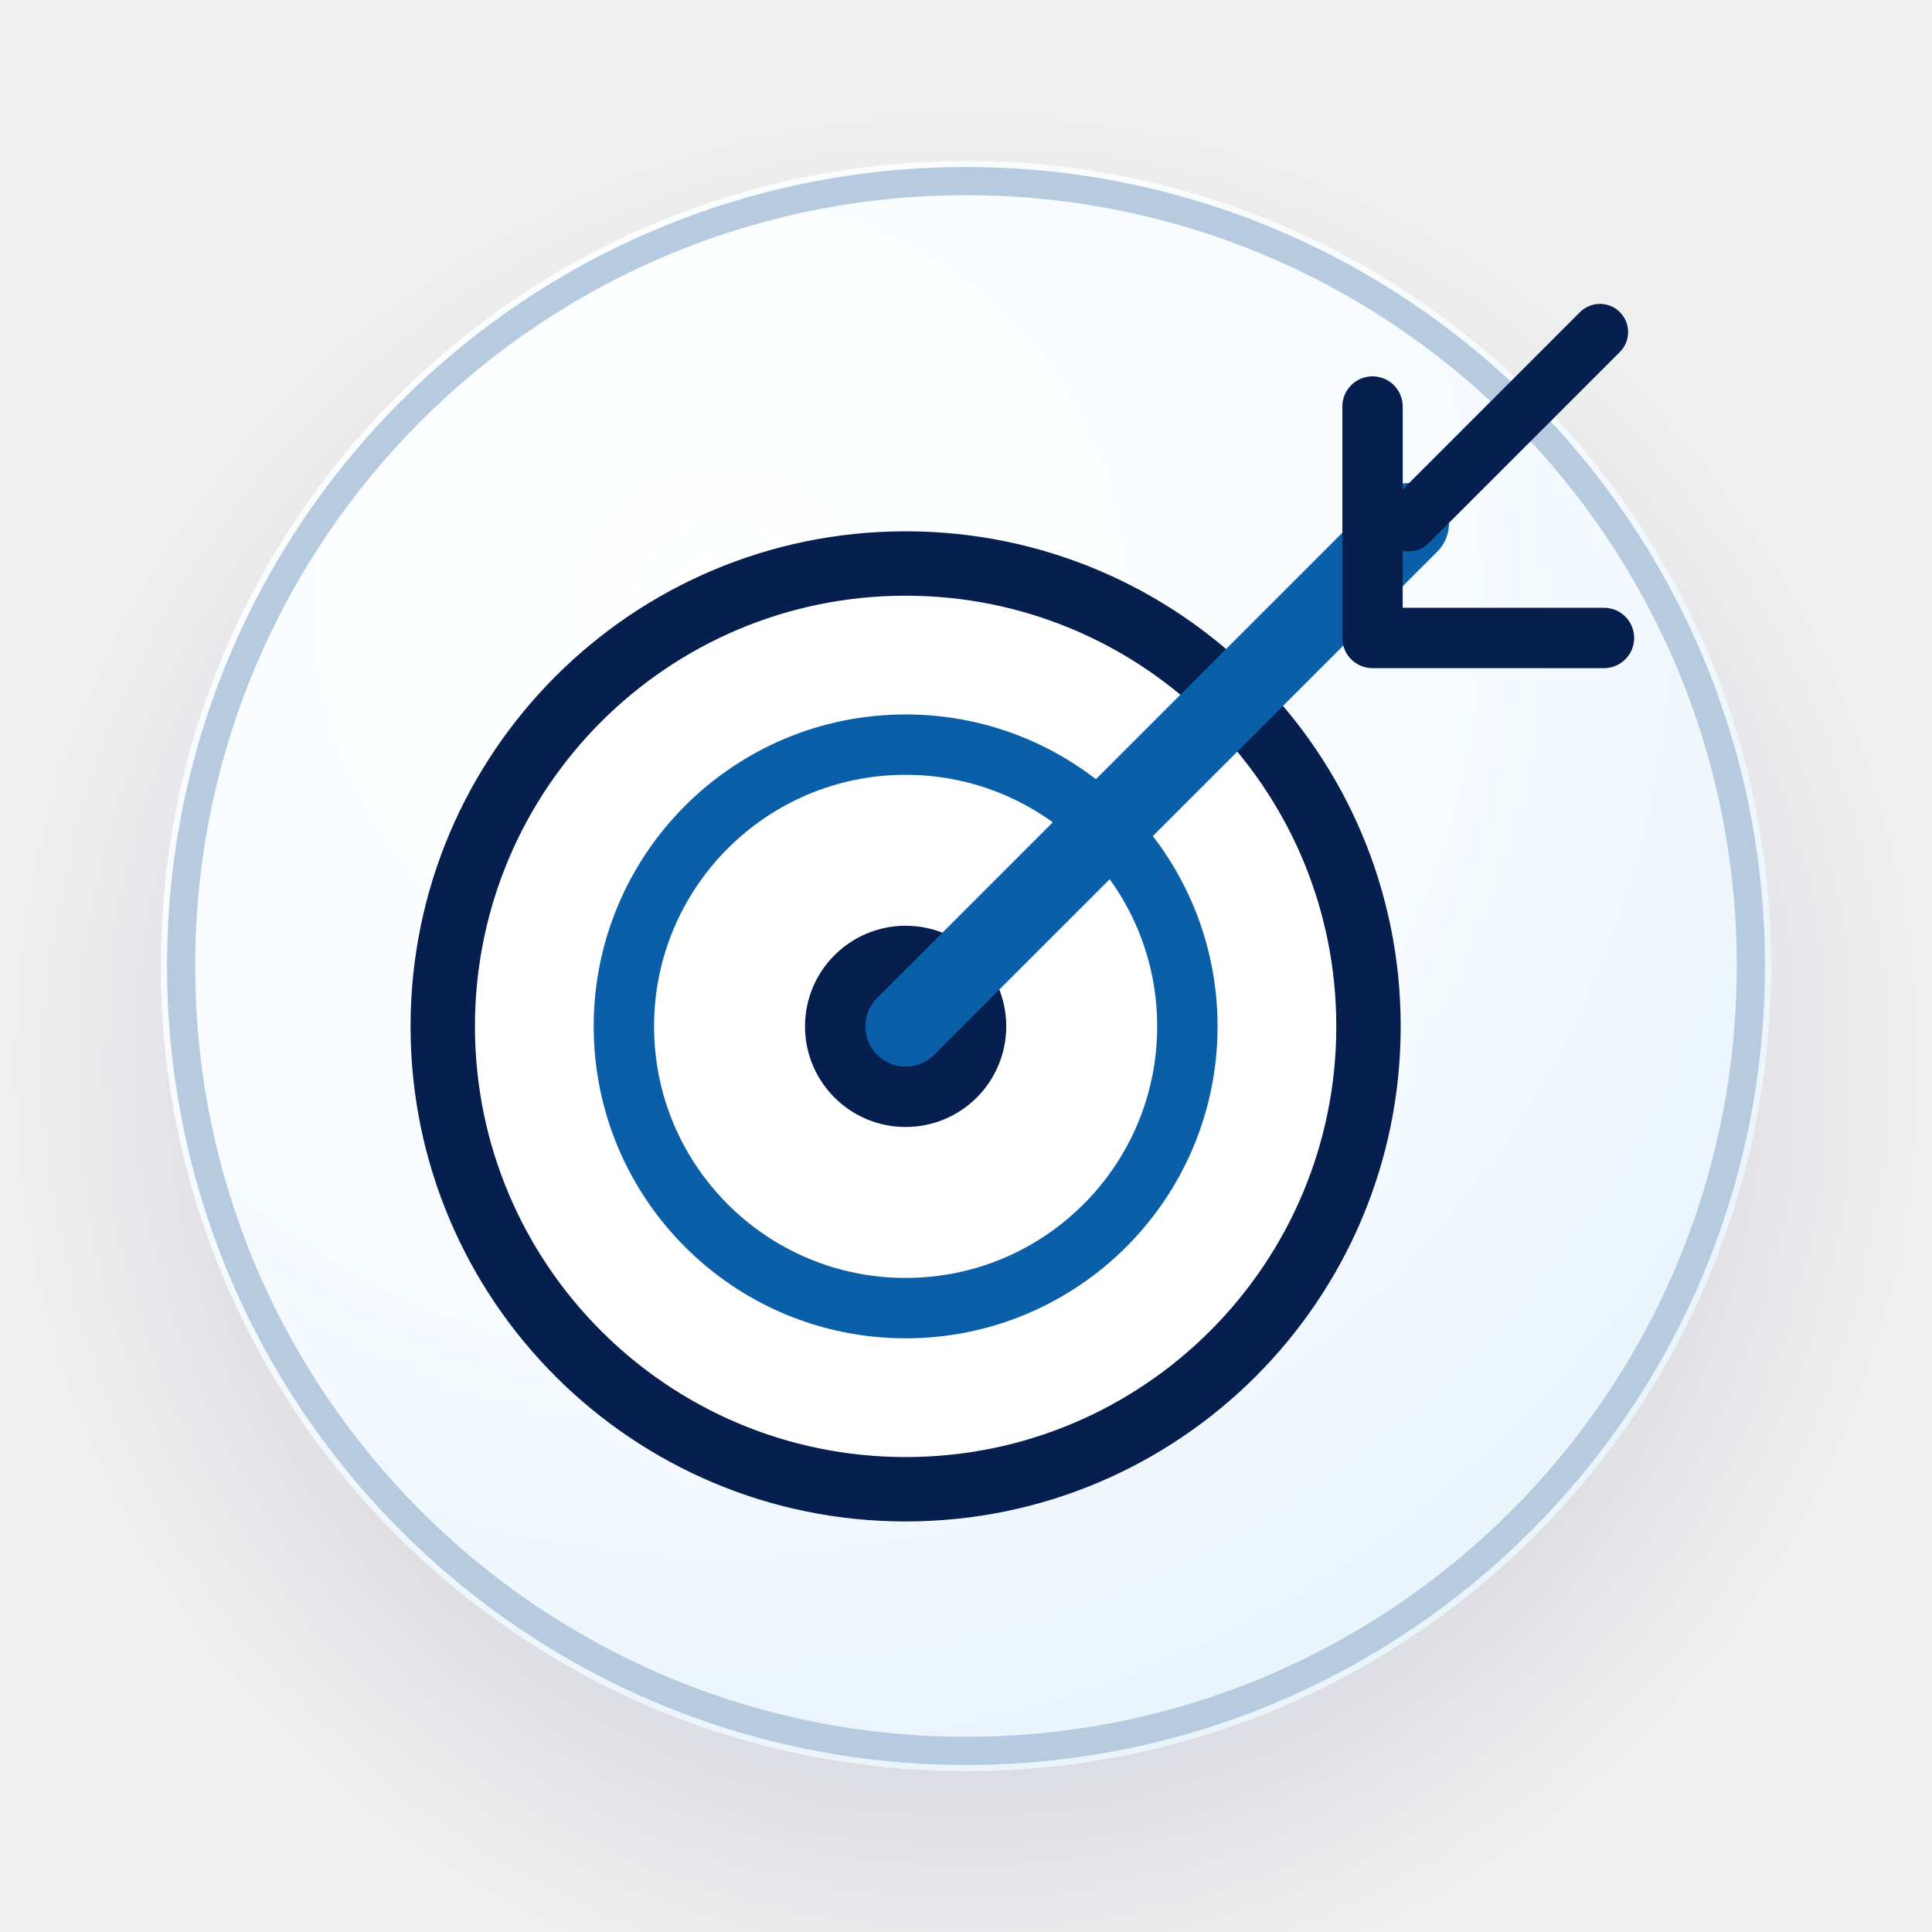
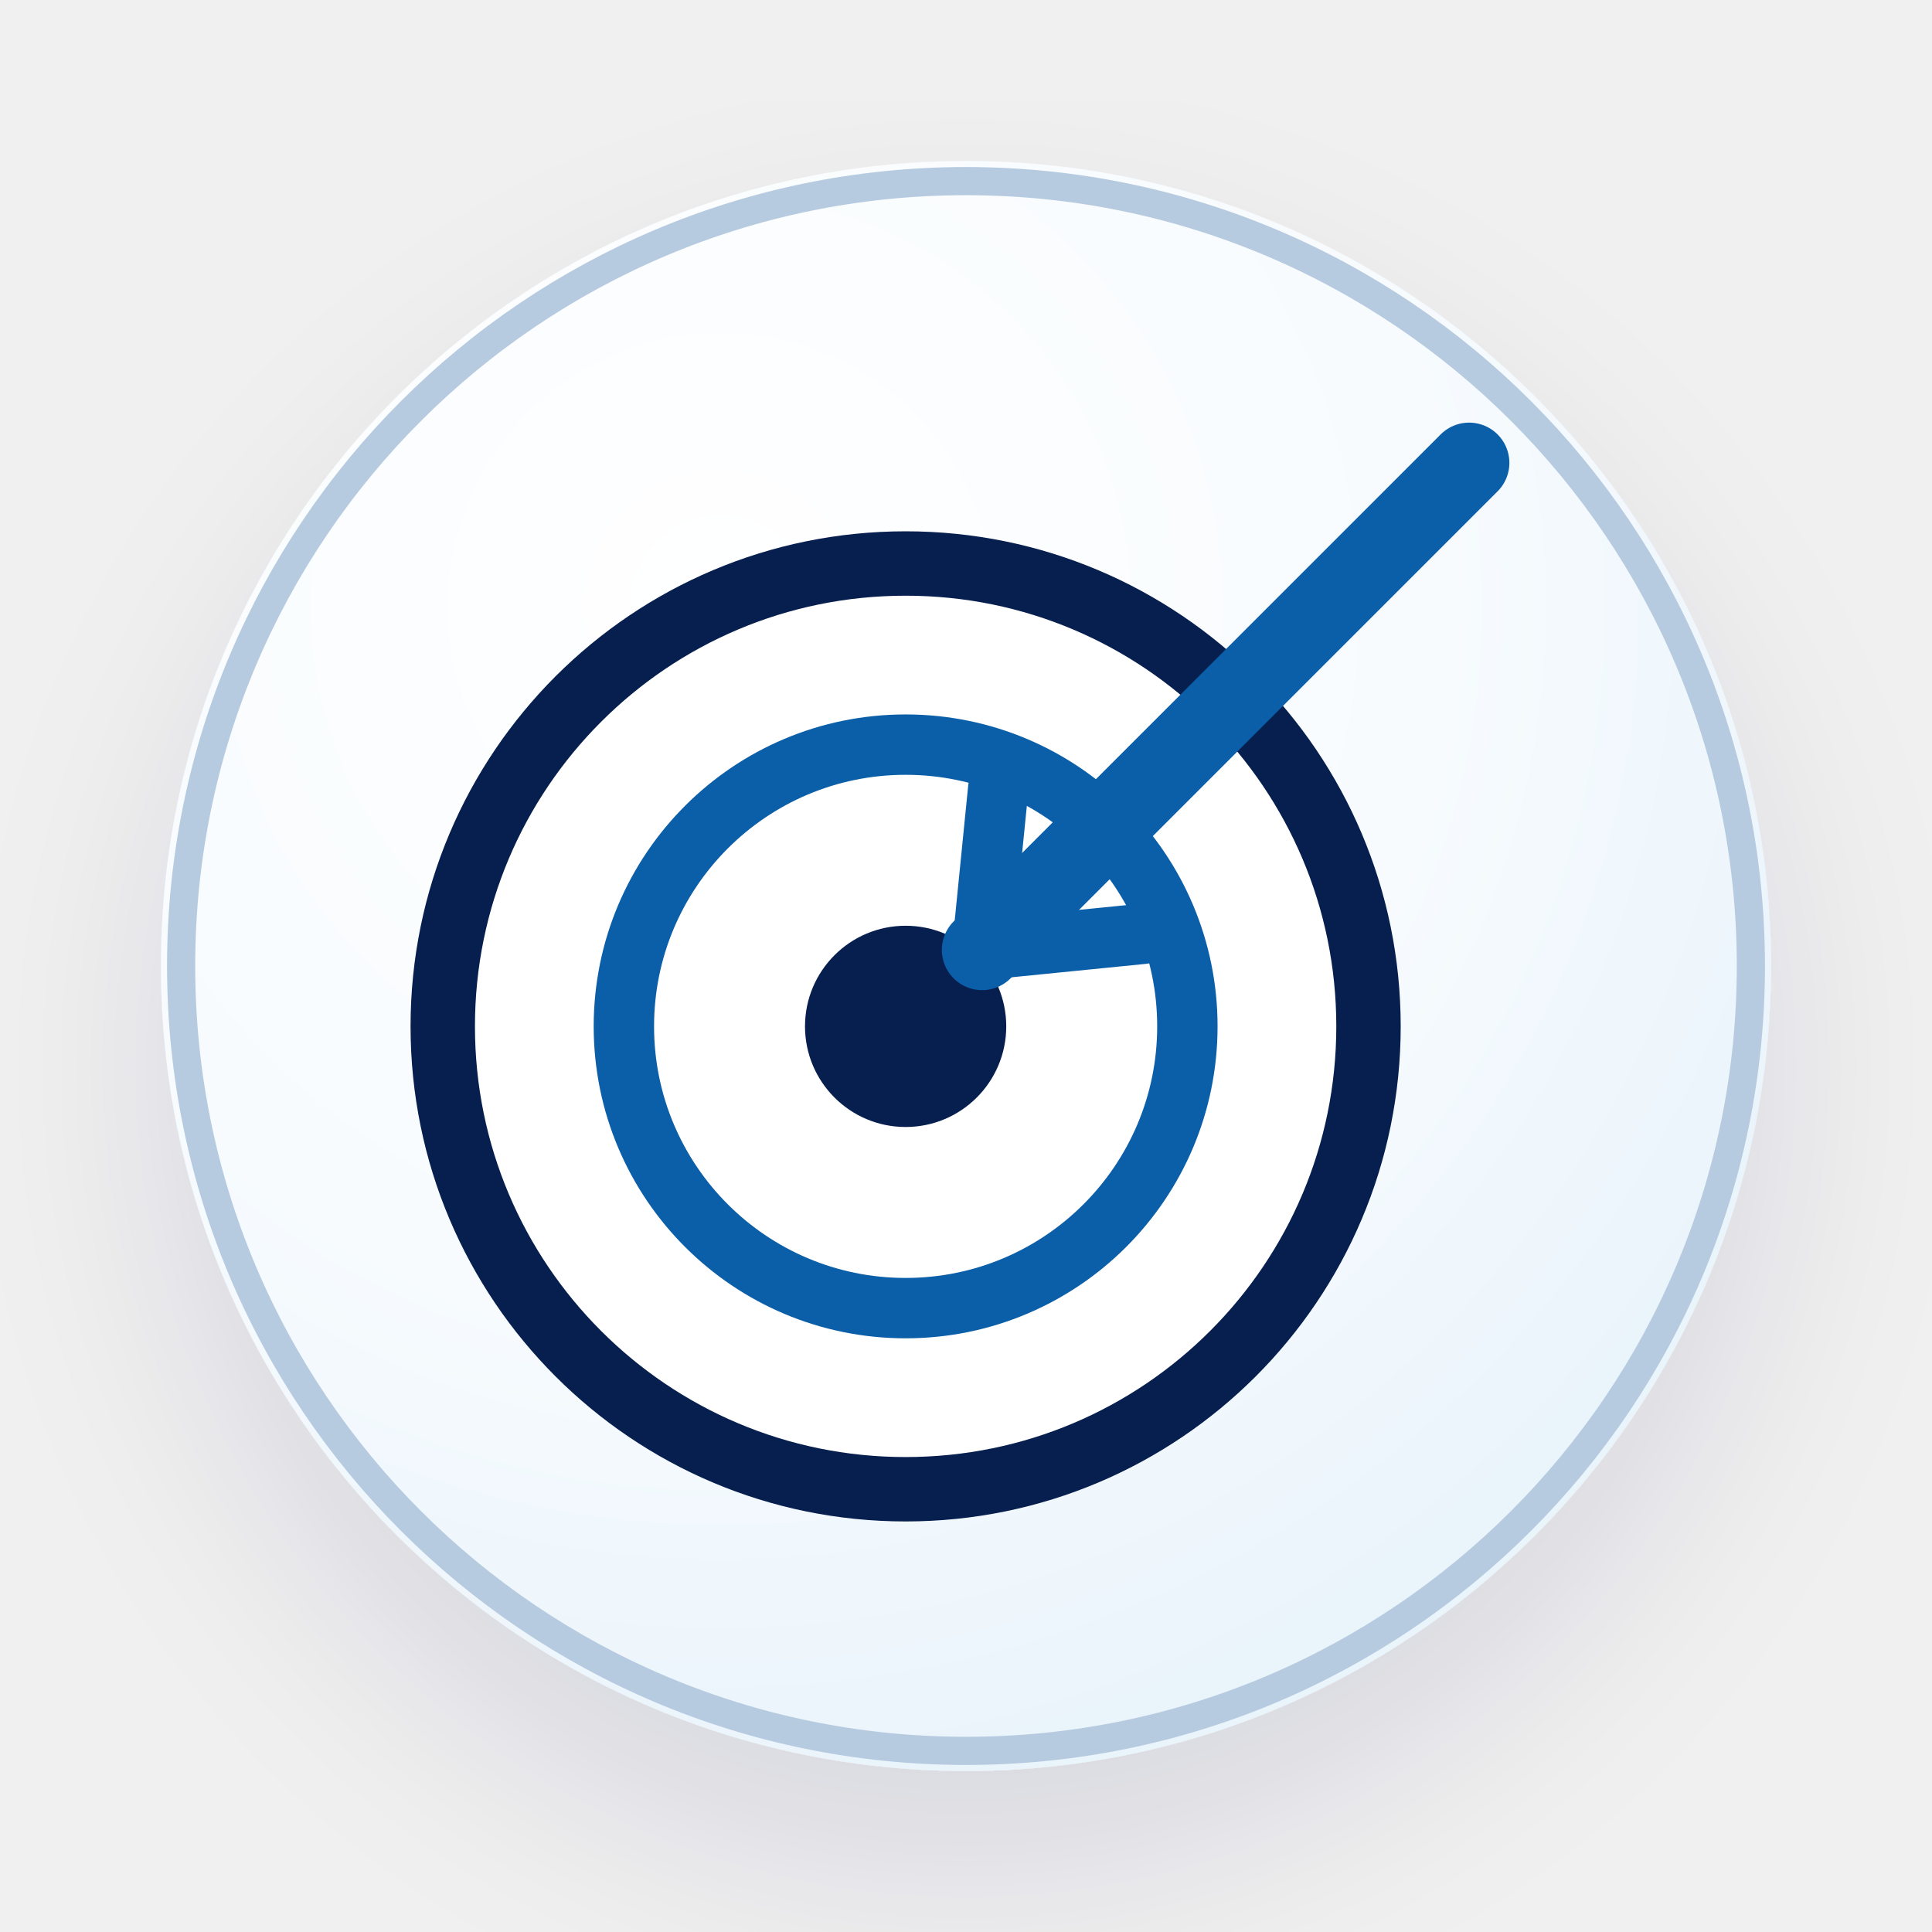
<svg xmlns="http://www.w3.org/2000/svg" viewBox="0 0 96 96" role="img" aria-labelledby="title desc">
  <defs>
    <radialGradient id="bg" cx="35%" cy="28%" r="72%">
      <stop offset="0%" stop-color="#FFFFFF" />
      <stop offset="62%" stop-color="#F7FBFE" />
      <stop offset="100%" stop-color="#EAF4FB" />
    </radialGradient>
    <filter id="softShadow" x="-20%" y="-20%" width="140%" height="140%">
      <feDropShadow dx="0" dy="5" stdDeviation="5" flood-color="#071F4F" flood-opacity="0.10" />
    </filter>
  </defs>
  <circle cx="48" cy="48" r="40" fill="url(#bg)" filter="url(#softShadow)" />
  <circle cx="48" cy="48" r="39" fill="none" stroke="#B7CBE0" stroke-width="1.4" />
  <circle cx="45" cy="51" r="23" fill="#FFFFFF" stroke="#071F4F" stroke-width="3.2" />
  <circle cx="45" cy="51" r="14" fill="none" stroke="#0B5EA8" stroke-width="3" />
  <circle cx="45" cy="51" r="5" fill="#071F4F" />
-   <path d="M45 51 70 26" fill="none" stroke="#0B5EA8" stroke-width="4" stroke-linecap="round" />
-   <path d="M68.2 20.2v11.5h11.5" fill="none" stroke="#071F4F" stroke-width="3" stroke-linecap="round" stroke-linejoin="round" />
-   <path d="M70 26 79.5 16.5" fill="none" stroke="#071F4F" stroke-width="2.8" stroke-linecap="round" />
+   <path d="M73 23 48.8 47.2" fill="none" stroke="#0B5EA8" stroke-width="4" stroke-linecap="round" />
+   <path d="M48.8 47.2 49.6 39.2" fill="none" stroke="#0B5EA8" stroke-width="3" stroke-linecap="round" />
+   <path d="M48.8 47.2 56.8 46.4" fill="none" stroke="#0B5EA8" stroke-width="3" stroke-linecap="round" />
</svg>
